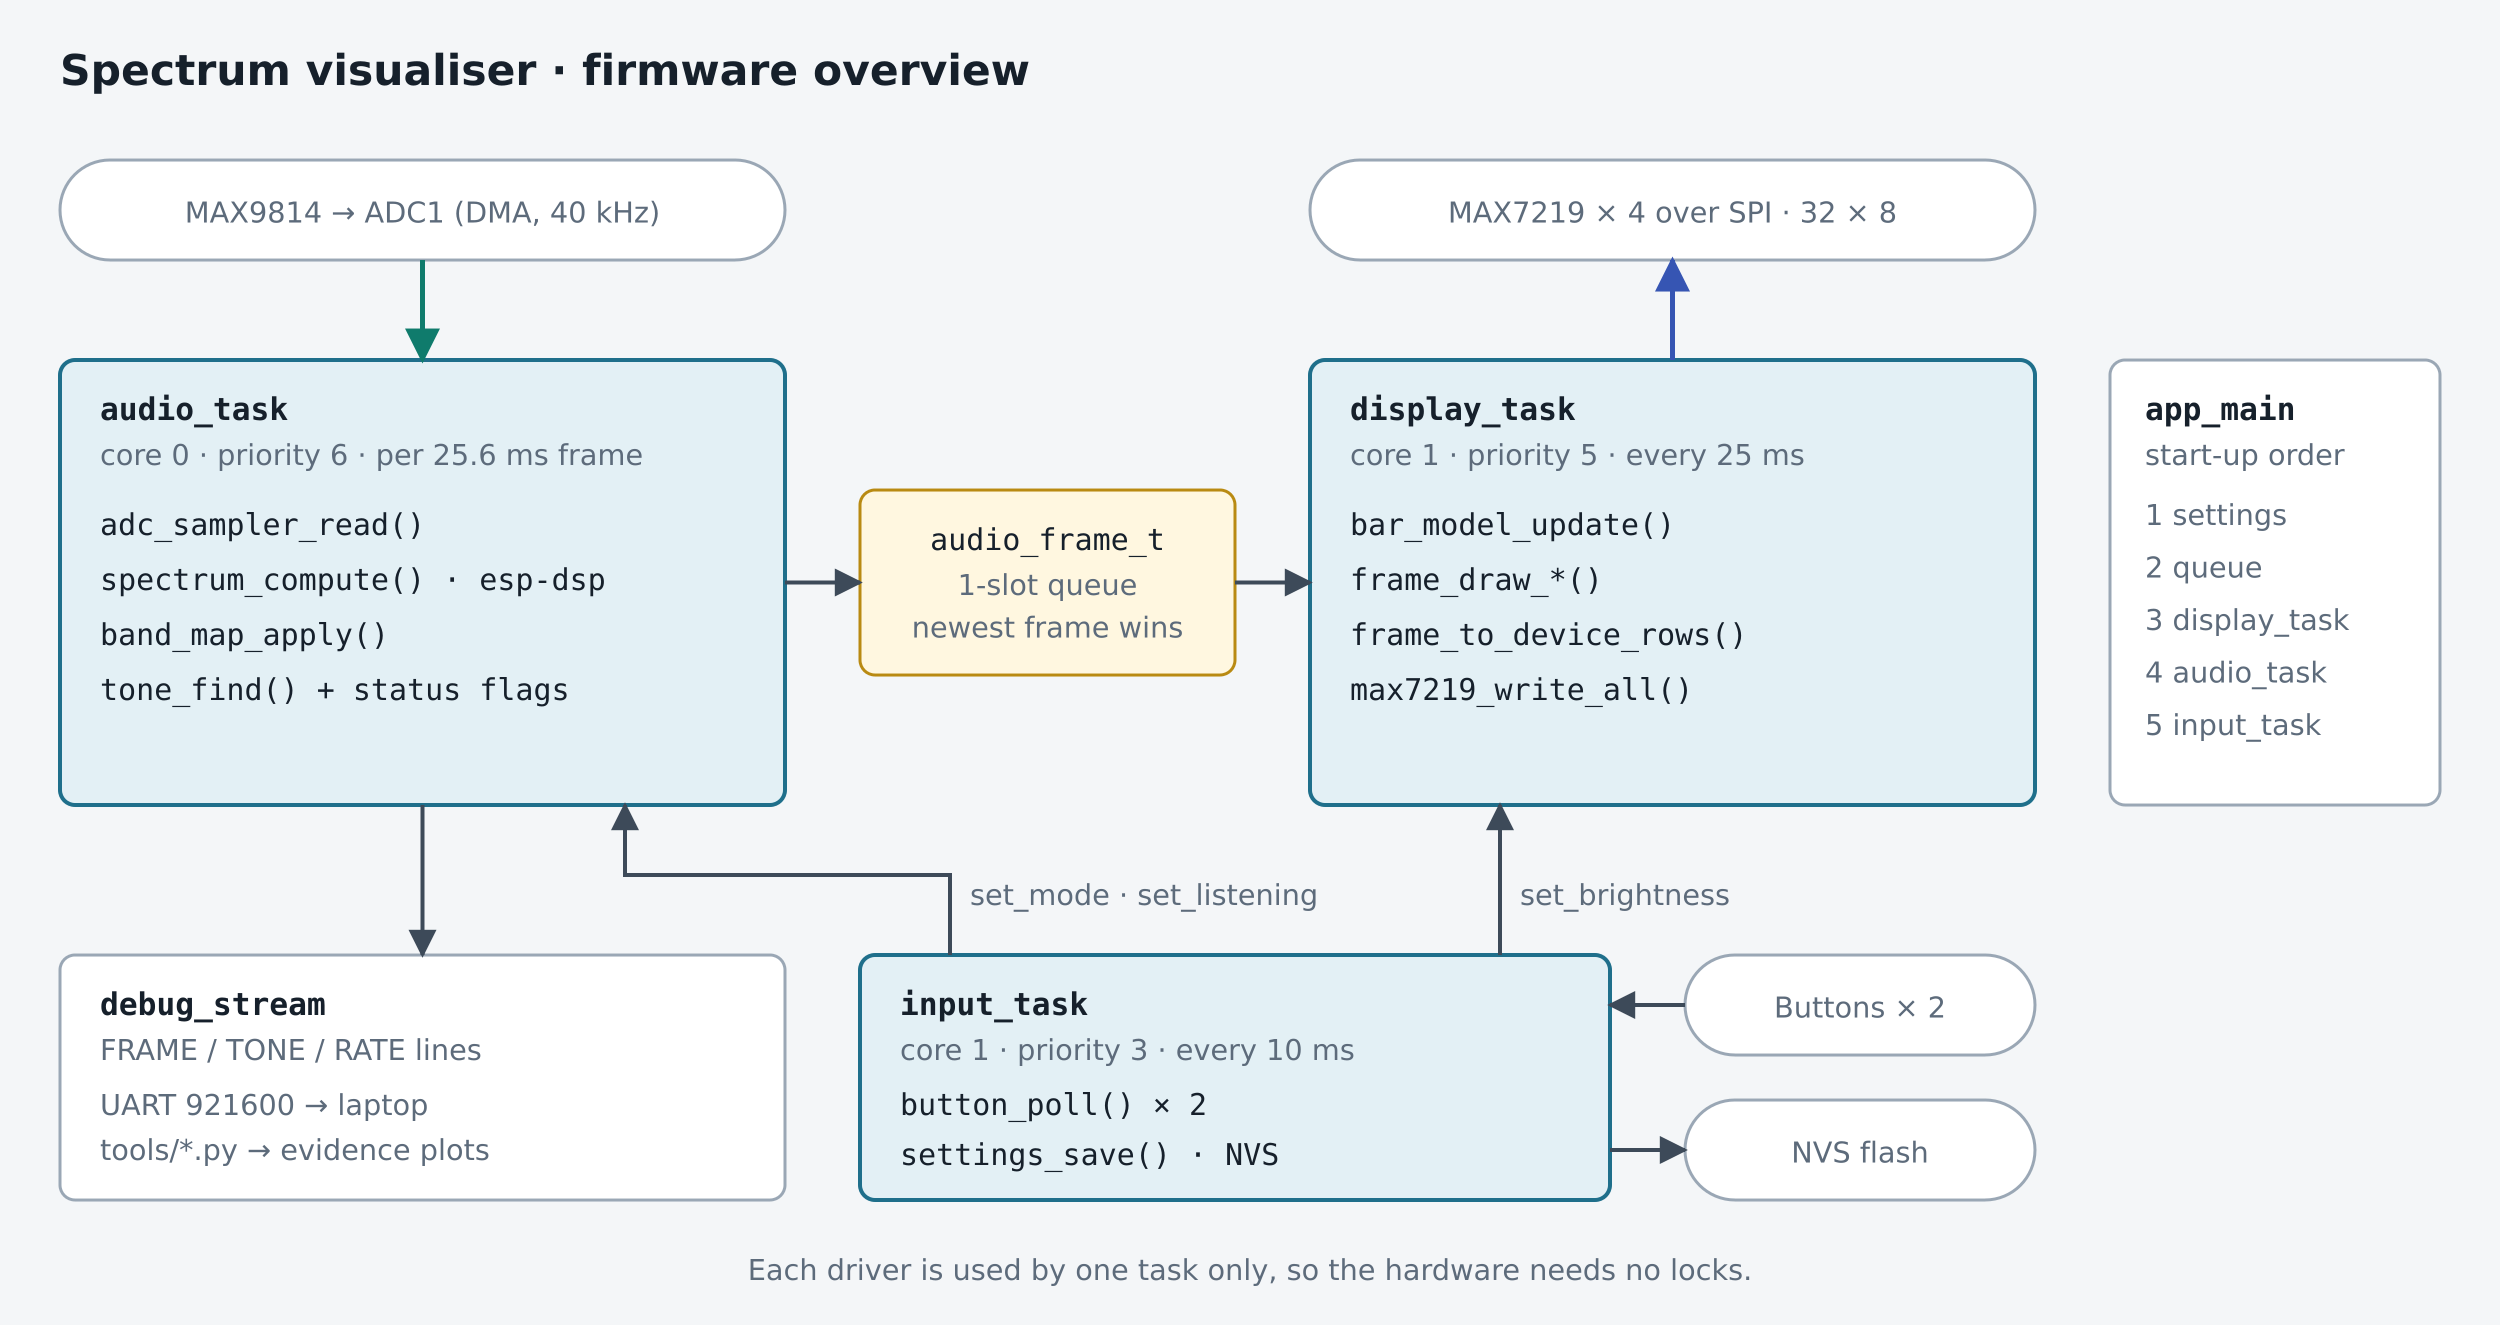
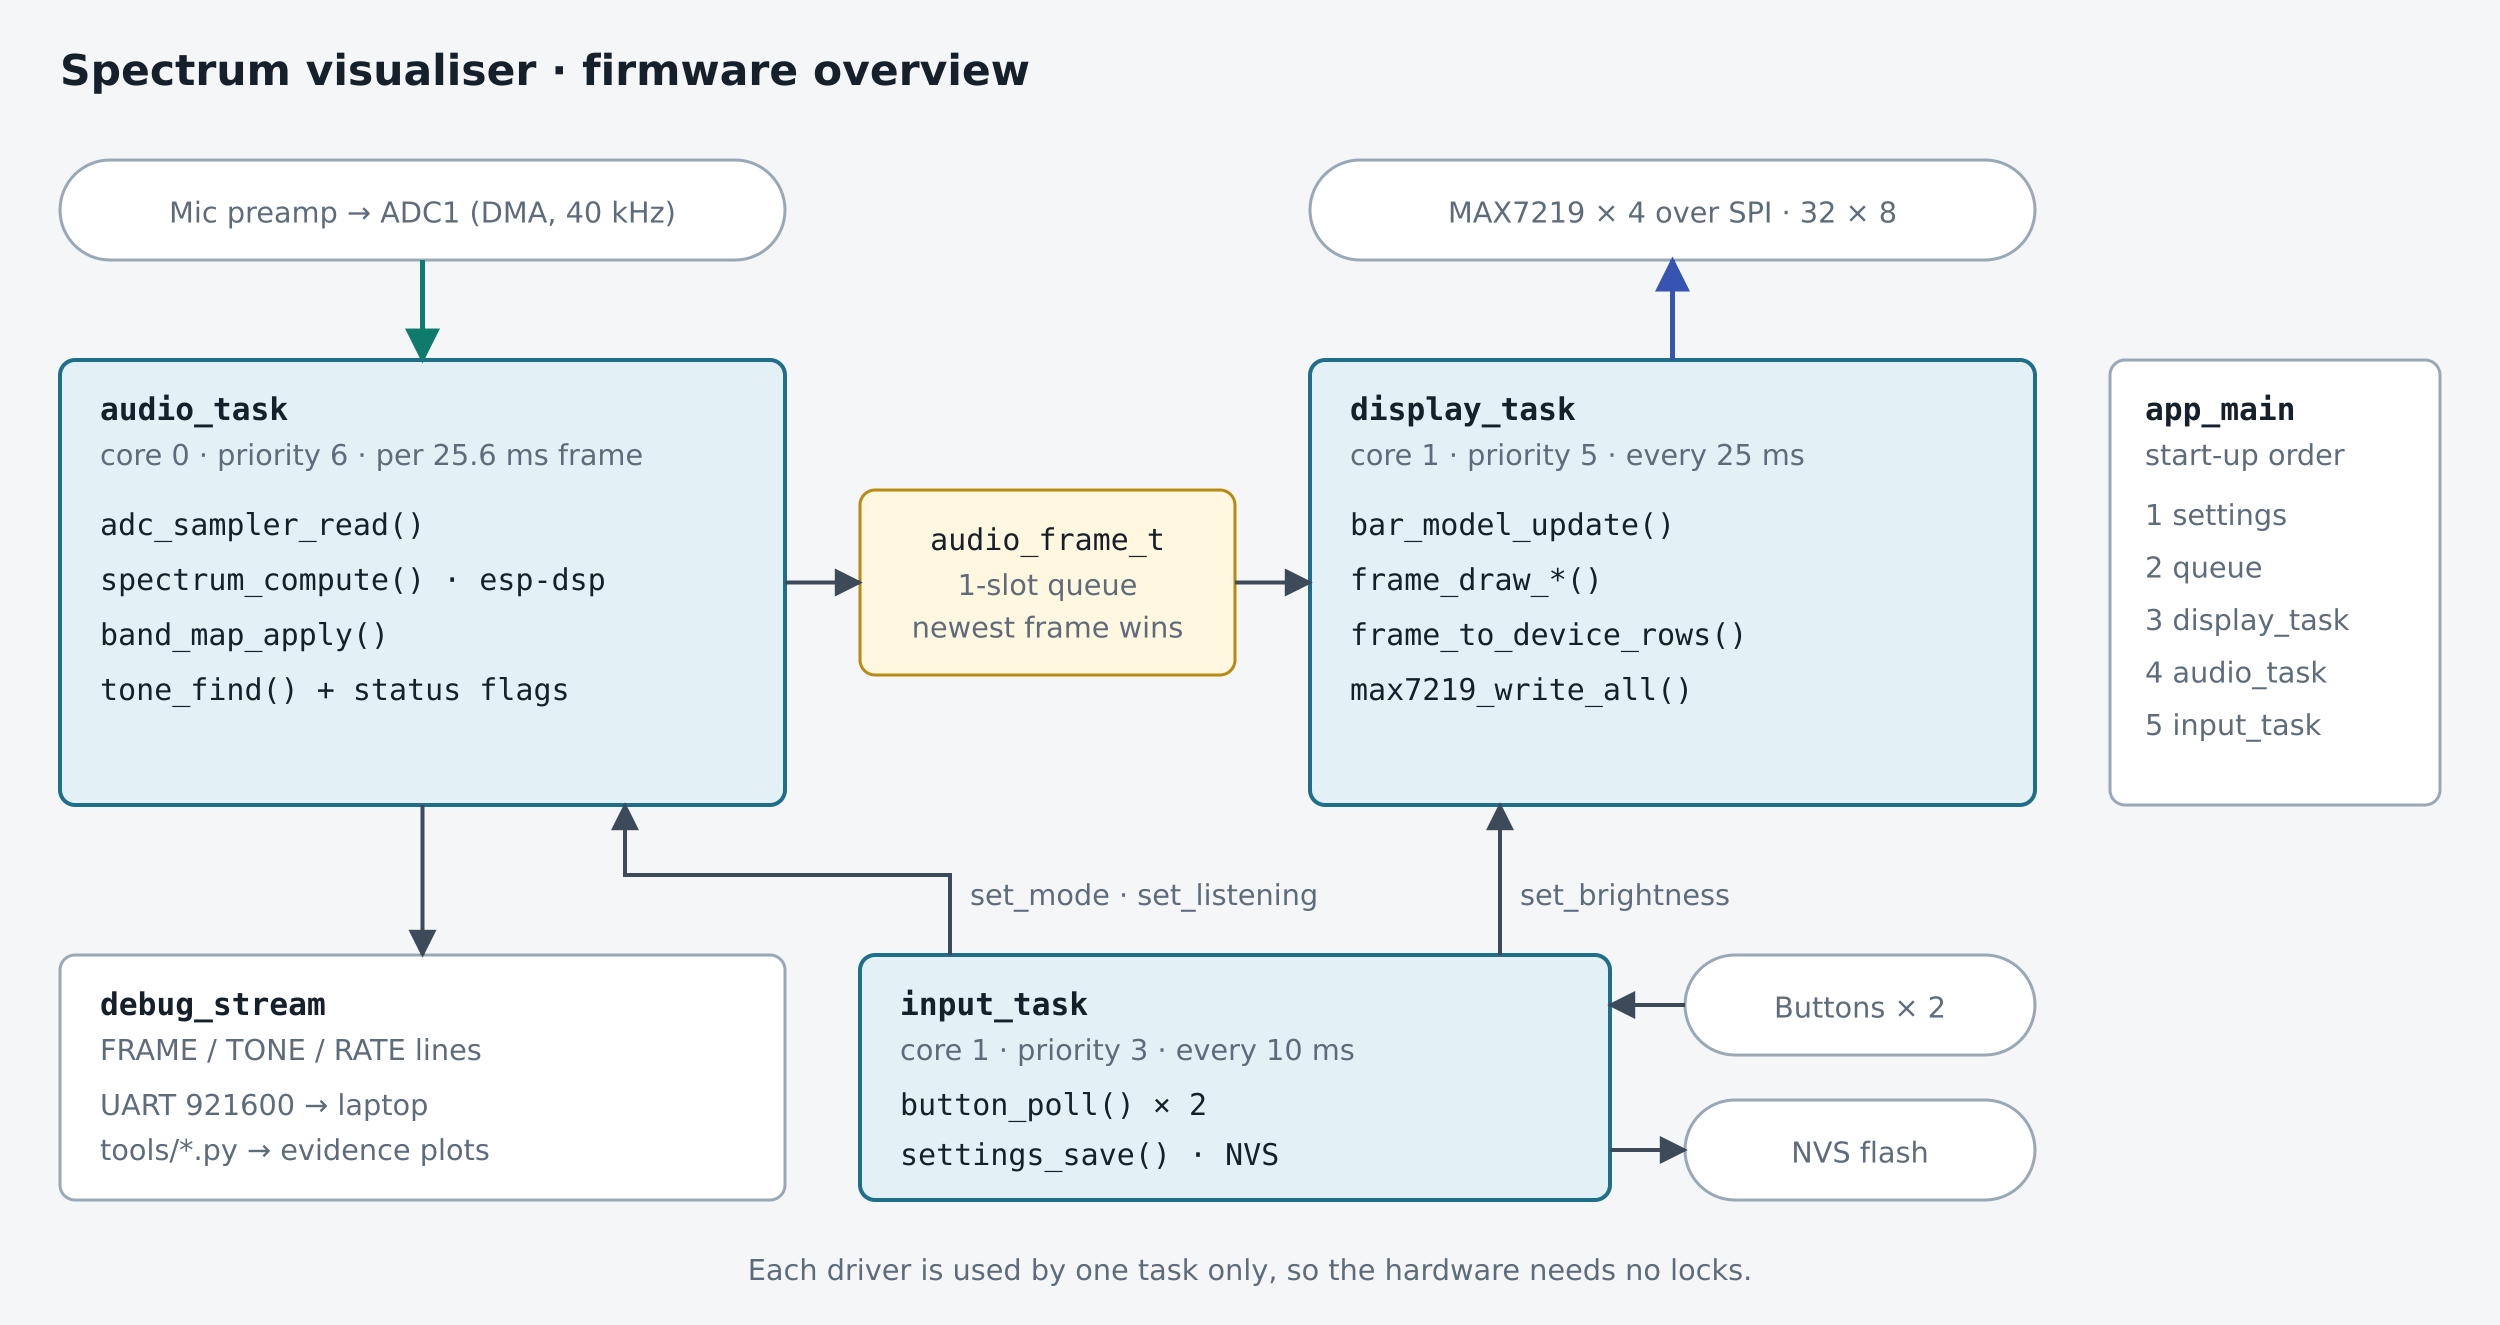
<svg xmlns="http://www.w3.org/2000/svg" viewBox="0 0 1000 530" width="1000" height="530" role="img" aria-label="Spectrum visualiser · firmware overview">
  <defs>
    <marker id="ar-ink" viewBox="0 0 10 10" refX="9" refY="5" markerWidth="7" markerHeight="7" orient="auto-start-reverse">
      <path d="M0 0L10 5L0 10z" class="mk" />
    </marker>
    <marker id="ar-sig" viewBox="0 0 10 10" refX="9" refY="5" markerWidth="7" markerHeight="7" orient="auto-start-reverse">
      <path d="M0 0L10 5L0 10z" class="mk-sig" />
    </marker>
    <marker id="ar-spi" viewBox="0 0 10 10" refX="9" refY="5" markerWidth="7" markerHeight="7" orient="auto-start-reverse">
      <path d="M0 0L10 5L0 10z" class="mk-spi" />
    </marker>
  </defs>
  <style>
.t{fill:#16202b;font:13px 'IBM Plex Sans','DejaVu Sans',Arial,sans-serif}
.th{fill:#16202b;font:600 17px 'IBM Plex Sans','DejaVu Sans',Arial,sans-serif}
.tb{fill:#16202b;font:600 14px 'IBM Plex Sans','DejaVu Sans',Arial,sans-serif}
.tb2{fill:#16202b;font:600 13px 'IBM Plex Sans','DejaVu Sans',Arial,sans-serif}
.ts{fill:#5d6b7b;font:11.5px 'IBM Plex Sans','DejaVu Sans',Arial,sans-serif}
.tm{fill:#16202b;font:12px 'IBM Plex Mono','DejaVu Sans Mono',Consolas,monospace}
.tmb{fill:#16202b;font:600 12.5px 'IBM Plex Mono','DejaVu Sans Mono',Consolas,monospace}
.bx{fill:#ffffff;stroke:#9aa7b5;stroke-width:1.2}
.bx-acc{fill:#e3f0f5;stroke:#1f6f8b;stroke-width:1.6}
.bx-dash{fill:none;stroke:#9aa7b5;stroke-width:1.2;stroke-dasharray:6 4}
.ctr{fill:#eef2f6;stroke:#9aa7b5;stroke-width:1.2}
.q{fill:#fff7e0;stroke:#b98a12}
.pill{fill:#ffffff;stroke:#9aa7b5;stroke-width:1.2}
.res{fill:#ffffff;stroke:#3d4a59;stroke-width:1.5}
.cap{fill:none;stroke:#3d4a59;stroke-width:1.5}
.grid{fill:#16181b;stroke:#9aa7b5}
.led{fill:#c8302c}
.pin{fill:#ffffff;stroke:#3d4a59;stroke-width:1.5}
.w{fill:none;stroke:#3d4a59;stroke-width:1.6}
.w-ink2{stroke:#3d4a59}
.w-sig{stroke:#0f7b6c;stroke-width:2}
.w-spi{stroke:#3655b3;stroke-width:2}
.w-p3{stroke:#c2410c;stroke-width:2}
.w-p5{stroke:#b3261e;stroke-width:2}
.w-gnd{stroke:#55606d}
.dash{stroke-dasharray:6 4}
.dot{fill:#3d4a59}
.mk{fill:#3d4a59}
.mk-sig{fill:#0f7b6c}
.mk-spi{fill:#3655b3}
</style>
  <rect width="100%" height="100%" fill="#f4f6f8" />
  <text x="24" y="34" class="th">Spectrum visualiser · firmware overview</text>
  <rect x="24" y="64" width="290" height="40" rx="20" class="pill" />
-   <text x="169" y="89" class="ts" text-anchor="middle">MAX9814 → ADC1 (DMA, 40 kHz)</text>
+   <text x="169" y="89" class="ts" text-anchor="middle">Mic preamp → ADC1 (DMA, 40 kHz)</text>
  <rect x="524" y="64" width="290" height="40" rx="20" class="pill" />
  <text x="669" y="89" class="ts" text-anchor="middle">MAX7219 × 4 over SPI · 32 × 8</text>
  <rect x="24" y="144" width="290" height="178" rx="6" class="bx bx-acc" />
  <text x="40" y="168" class="tmb">audio_task</text>
  <text x="40" y="186" class="ts">core 0 · priority 6 · per 25.6 ms frame</text>
  <text x="40" y="214" class="tm">adc_sampler_read()</text>
  <text x="40" y="236" class="tm">spectrum_compute()  · esp-dsp</text>
  <text x="40" y="258" class="tm">band_map_apply()</text>
  <text x="40" y="280" class="tm">tone_find() + status flags</text>
  <rect x="344" y="196" width="150" height="74" rx="6" class="bx q" />
  <text x="419" y="220" class="tm" text-anchor="middle">audio_frame_t</text>
  <text x="419" y="238" class="ts" text-anchor="middle">1-slot queue</text>
  <text x="419" y="255" class="ts" text-anchor="middle">newest frame wins</text>
  <rect x="524" y="144" width="290" height="178" rx="6" class="bx bx-acc" />
  <text x="540" y="168" class="tmb">display_task</text>
  <text x="540" y="186" class="ts">core 1 · priority 5 · every 25 ms</text>
  <text x="540" y="214" class="tm">bar_model_update()</text>
  <text x="540" y="236" class="tm">frame_draw_*()</text>
  <text x="540" y="258" class="tm">frame_to_device_rows()</text>
  <text x="540" y="280" class="tm">max7219_write_all()</text>
  <rect x="844" y="144" width="132" height="178" rx="6" class="bx" />
  <text x="858" y="168" class="tmb">app_main</text>
  <text x="858" y="186" class="ts">start-up order</text>
  <text x="858" y="210" class="ts">1 settings</text>
  <text x="858" y="231" class="ts">2 queue</text>
  <text x="858" y="252" class="ts">3 display_task</text>
  <text x="858" y="273" class="ts">4 audio_task</text>
  <text x="858" y="294" class="ts">5 input_task</text>
  <rect x="344" y="382" width="300" height="98" rx="6" class="bx bx-acc" />
  <text x="360" y="406" class="tmb">input_task</text>
  <text x="360" y="424" class="ts">core 1 · priority 3 · every 10 ms</text>
  <text x="360" y="446" class="tm">button_poll() × 2</text>
  <text x="360" y="466" class="tm">settings_save()  · NVS</text>
  <rect x="24" y="382" width="290" height="98" rx="6" class="bx" />
  <text x="40" y="406" class="tmb">debug_stream</text>
  <text x="40" y="424" class="ts">FRAME / TONE / RATE lines</text>
  <text x="40" y="446" class="ts">UART 921600 → laptop</text>
  <text x="40" y="464" class="ts">tools/*.py → evidence plots</text>
  <rect x="674" y="382" width="140" height="40" rx="20" class="pill" />
  <text x="744" y="407" class="ts" text-anchor="middle">Buttons × 2</text>
  <rect x="674" y="440" width="140" height="40" rx="20" class="pill" />
  <text x="744" y="465" class="ts" text-anchor="middle">NVS flash</text>
  <path d="M169 104L169 144" class="w w-sig" marker-end="url(#ar-sig)" />
  <path d="M314 233L344 233" class="w w-ink2" marker-end="url(#ar-ink)" />
  <path d="M494 233L524 233" class="w w-ink2" marker-end="url(#ar-ink)" />
  <path d="M669 144L669 104" class="w w-spi" marker-end="url(#ar-spi)" />
  <path d="M169 322L169 382" class="w w-ink2" marker-end="url(#ar-ink)" />
  <path d="M380 382L380 350L250 350L250 322" class="w w-ink2" marker-end="url(#ar-ink)" />
  <text x="388" y="362" class="ts">set_mode · set_listening</text>
  <path d="M600 382L600 322" class="w w-ink2" marker-end="url(#ar-ink)" />
  <text x="608" y="362" class="ts">set_brightness</text>
  <path d="M674 402L644 402" class="w w-ink2" marker-end="url(#ar-ink)" />
  <path d="M644 460L674 460" class="w w-ink2" marker-end="url(#ar-ink)" />
  <text x="500" y="512" class="ts" text-anchor="middle">Each driver is used by one task only, so the hardware needs no locks.</text>
</svg>
